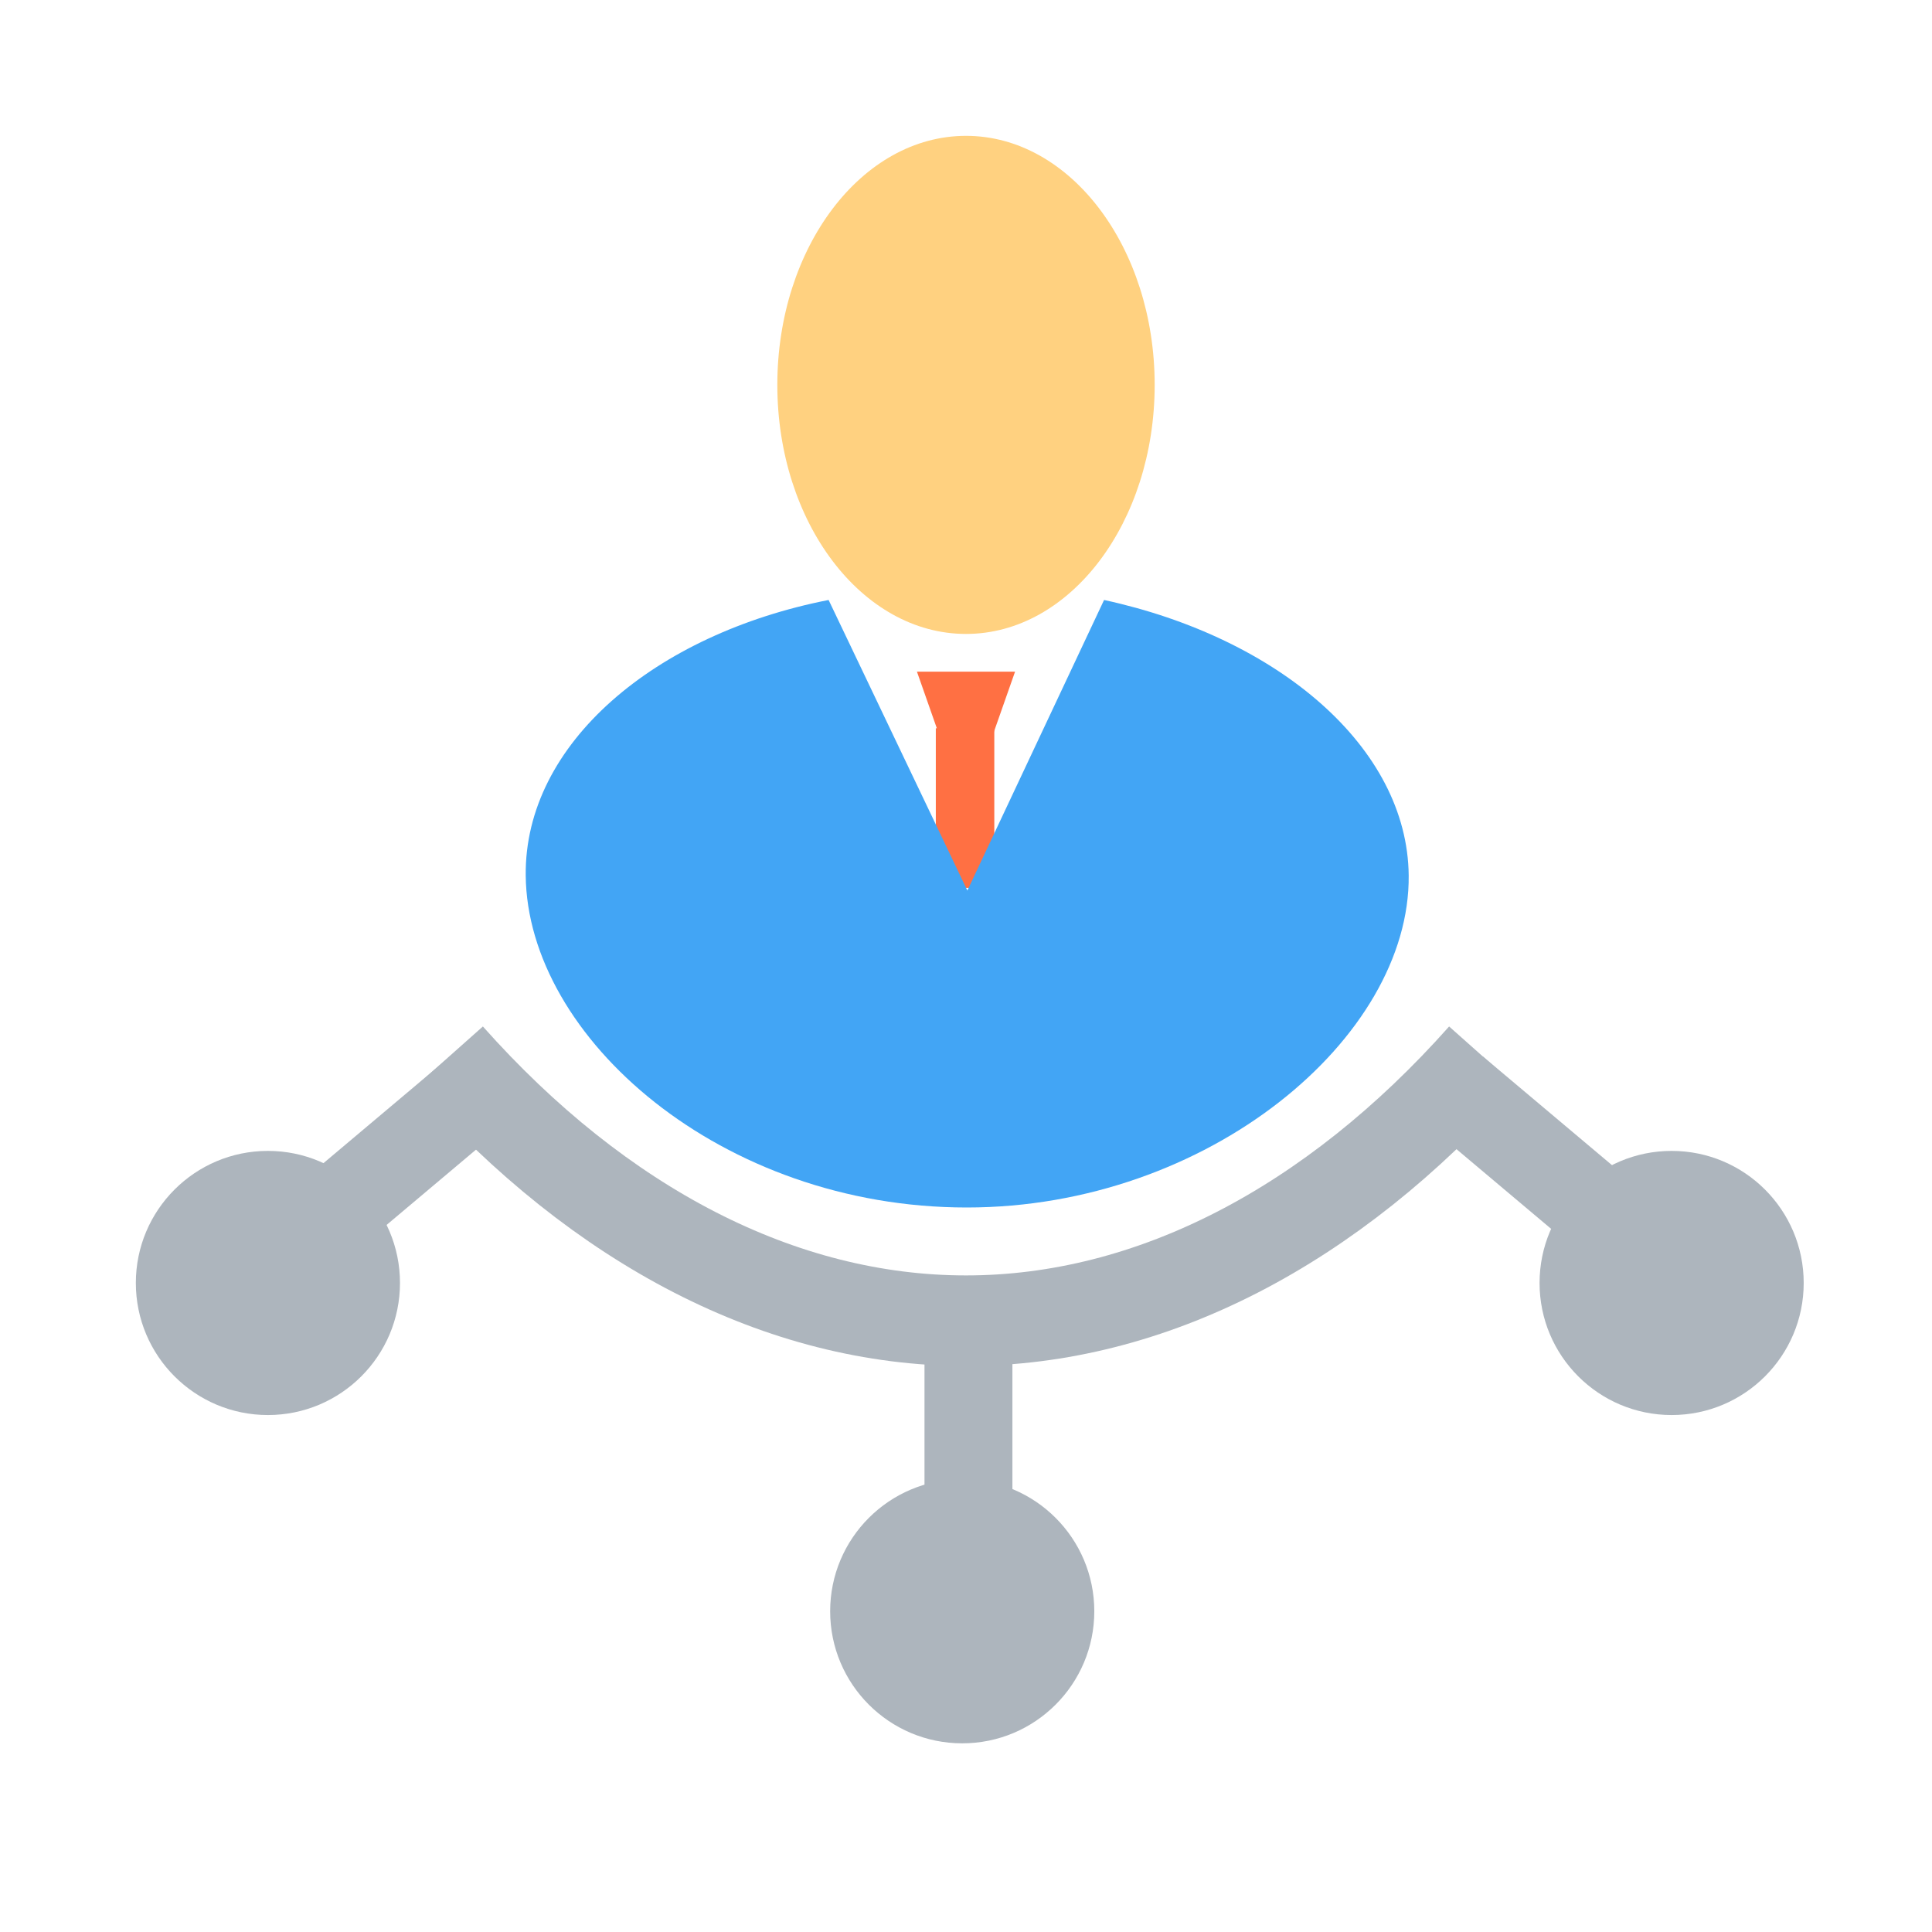
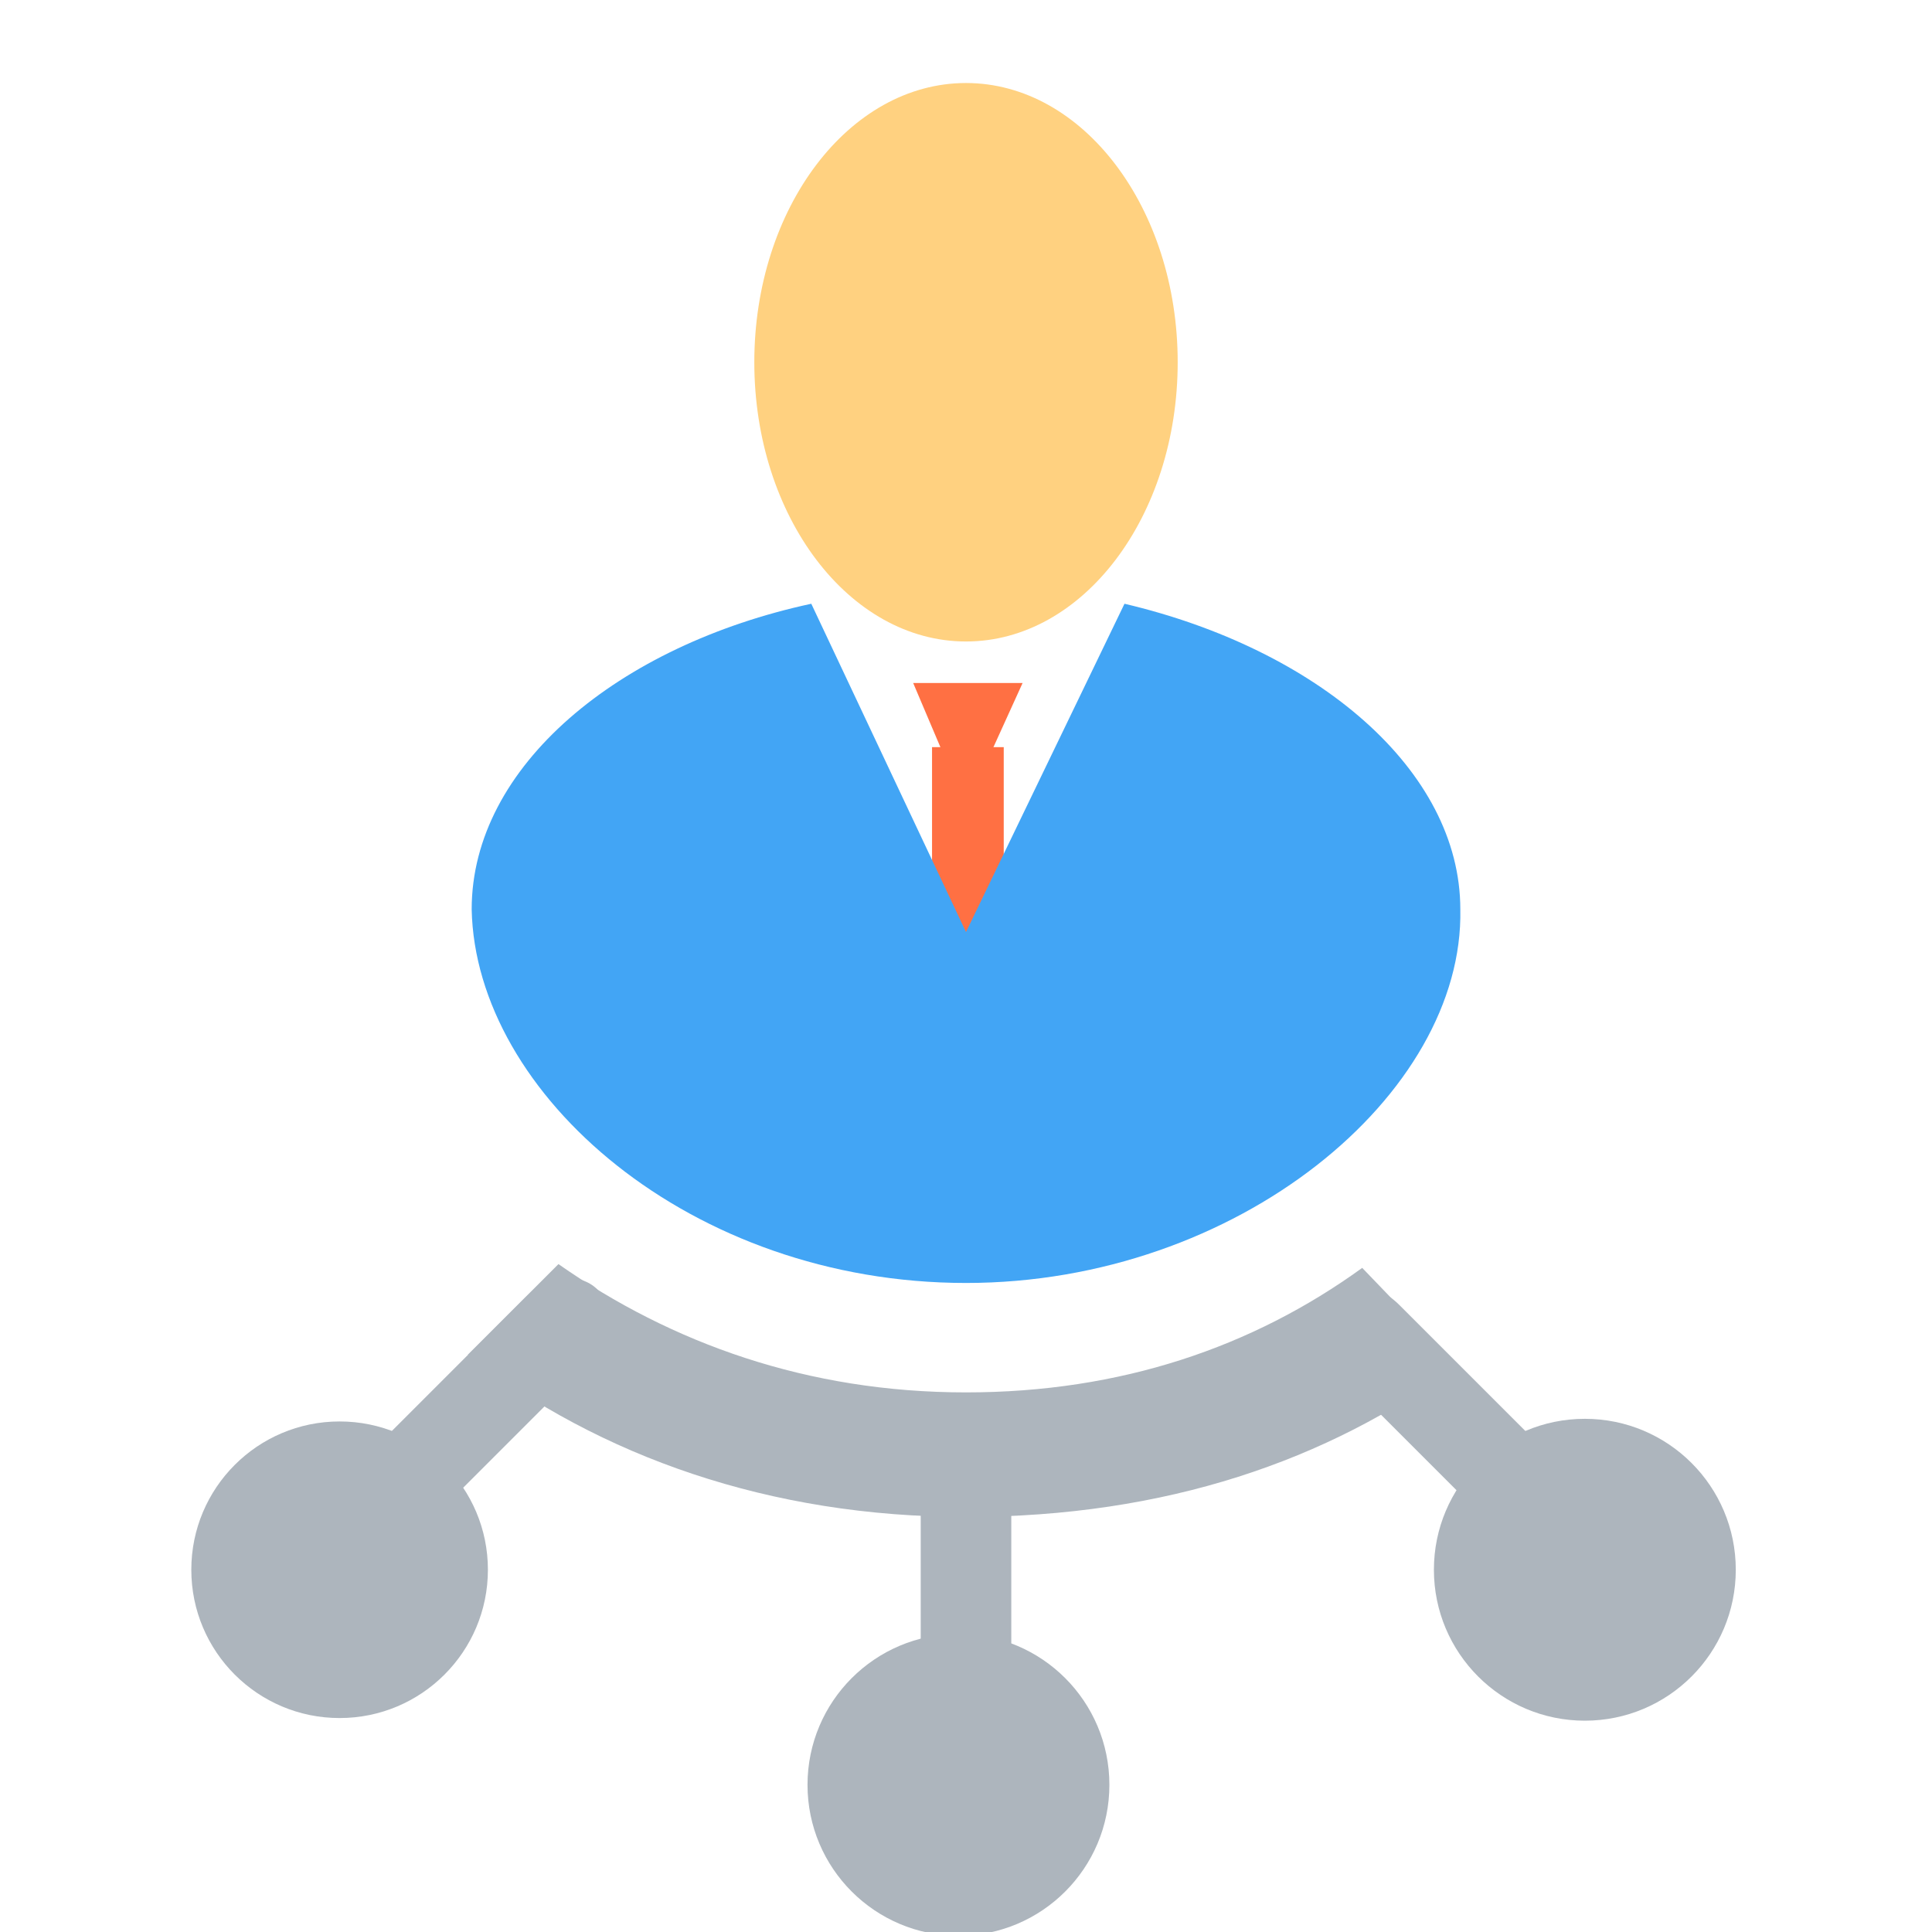
- <svg xmlns="http://www.w3.org/2000/svg" id="vb_manag-acc" viewBox="0 0 512 512">
-   <g fill="#adb5bd">
-     <path fill="#ff7043" d="M248 193h15.5v42.3H248z" />
-     <path d="M243 178h26l-13 37z" fill="#ff7043" />
-     <ellipse ry="66" rx="50" cy="102" cx="256" fill="#ffd180" />
-     <path d="M373.32 232c.43 43-53.12 88-117.12 88-65 0-116.45-45-116.88-88-.35-35 34.36-64 80.27-73l36.77 77 36.23-77c46.1 10 80.39 39 80.73 73z" fill="#42a5f5" />
-     <path d="M119 280c40 45 88 70 137 70s97-25 137-70" fill="none" stroke="#adb5bd" stroke-width="24" />
-     <circle r="35" cy="340" cx="71" />
-     <circle r="35" cy="427" cx="255" />
-     <circle r="35" cy="340" cx="443" />
-     <path d="M245 359h23.3v35.7H245zM119.132 280.112l15.009 17.823-41.46 34.912-15.007-17.823zM393.017 280.005L378.01 297.83l41.463 34.905 15.006-17.825z" />
-   </g>
+ <svg xmlns="http://www.w3.org/2000/svg" id="vb_manag-acc" viewBox="0 0 512 512" fill="#adb5bd">
+   <path d="M247 198h19v49h-19z" fill="#ff7043" />
+   <path d="M242 181h29l-15 33z" fill="#ff7043" />
+   <ellipse ry="74" rx="56.1" cy="96" cx="256" fill="#ffd180" />
+   <path d="M387 241c1 49-59 99-131 99-73 0-130-50-131-99 0-38 39-70 90-81l41 87 42-87c51 12 89 44 89 81z" fill="#42a5f5" />
+   <circle r="39.3" cx="90" cy="416" />
+   <circle r="40" cx="254" cy="473" />
+   <circle r="40" cx="420" cy="416" />
+   <path d="M124 359c35 27 80 43 132 43 53 0 96-15 130-40l-25-26c-29 21-64 33-105 33-42 0-78-13-108-34z" />
+   <rect id="cube" rx="15" ry="15" x="244" y="380" width="24" height="100" />
+   <use href="#cube" transform="translate(246,-108) rotate(45)" />
+   <use href="#cube" transform="translate(-98,256) rotate(-45)" />
</svg>
